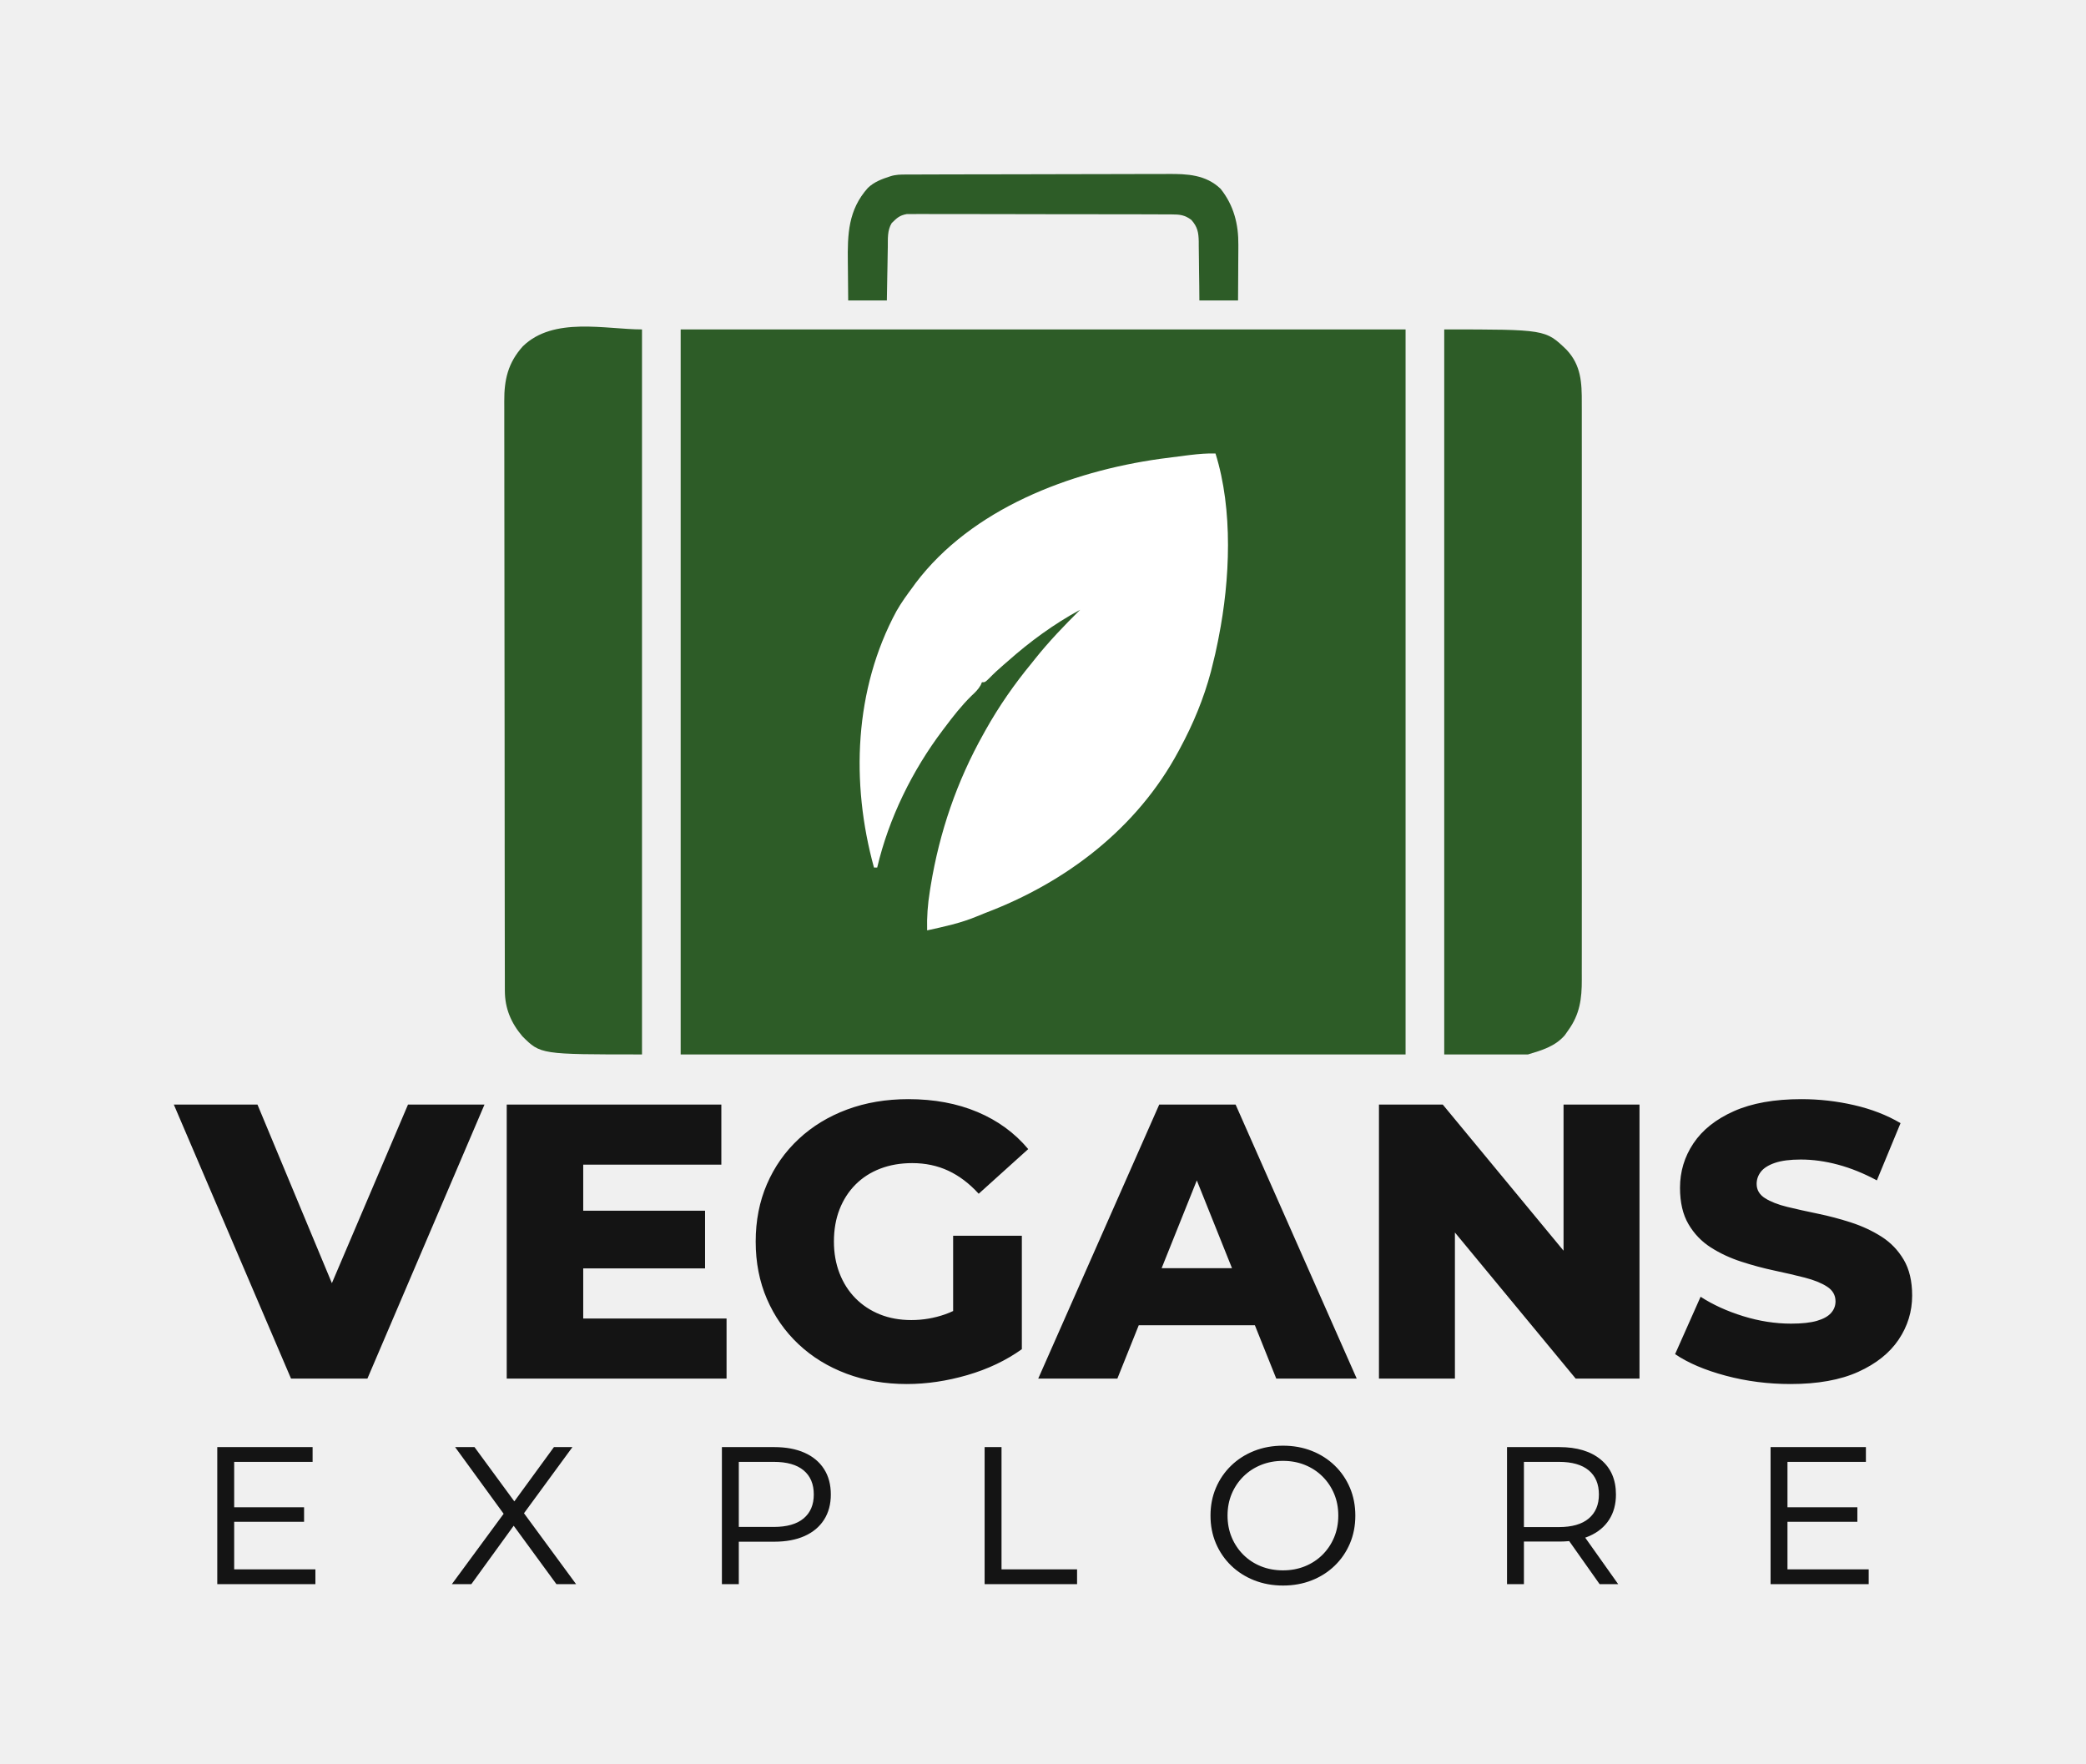
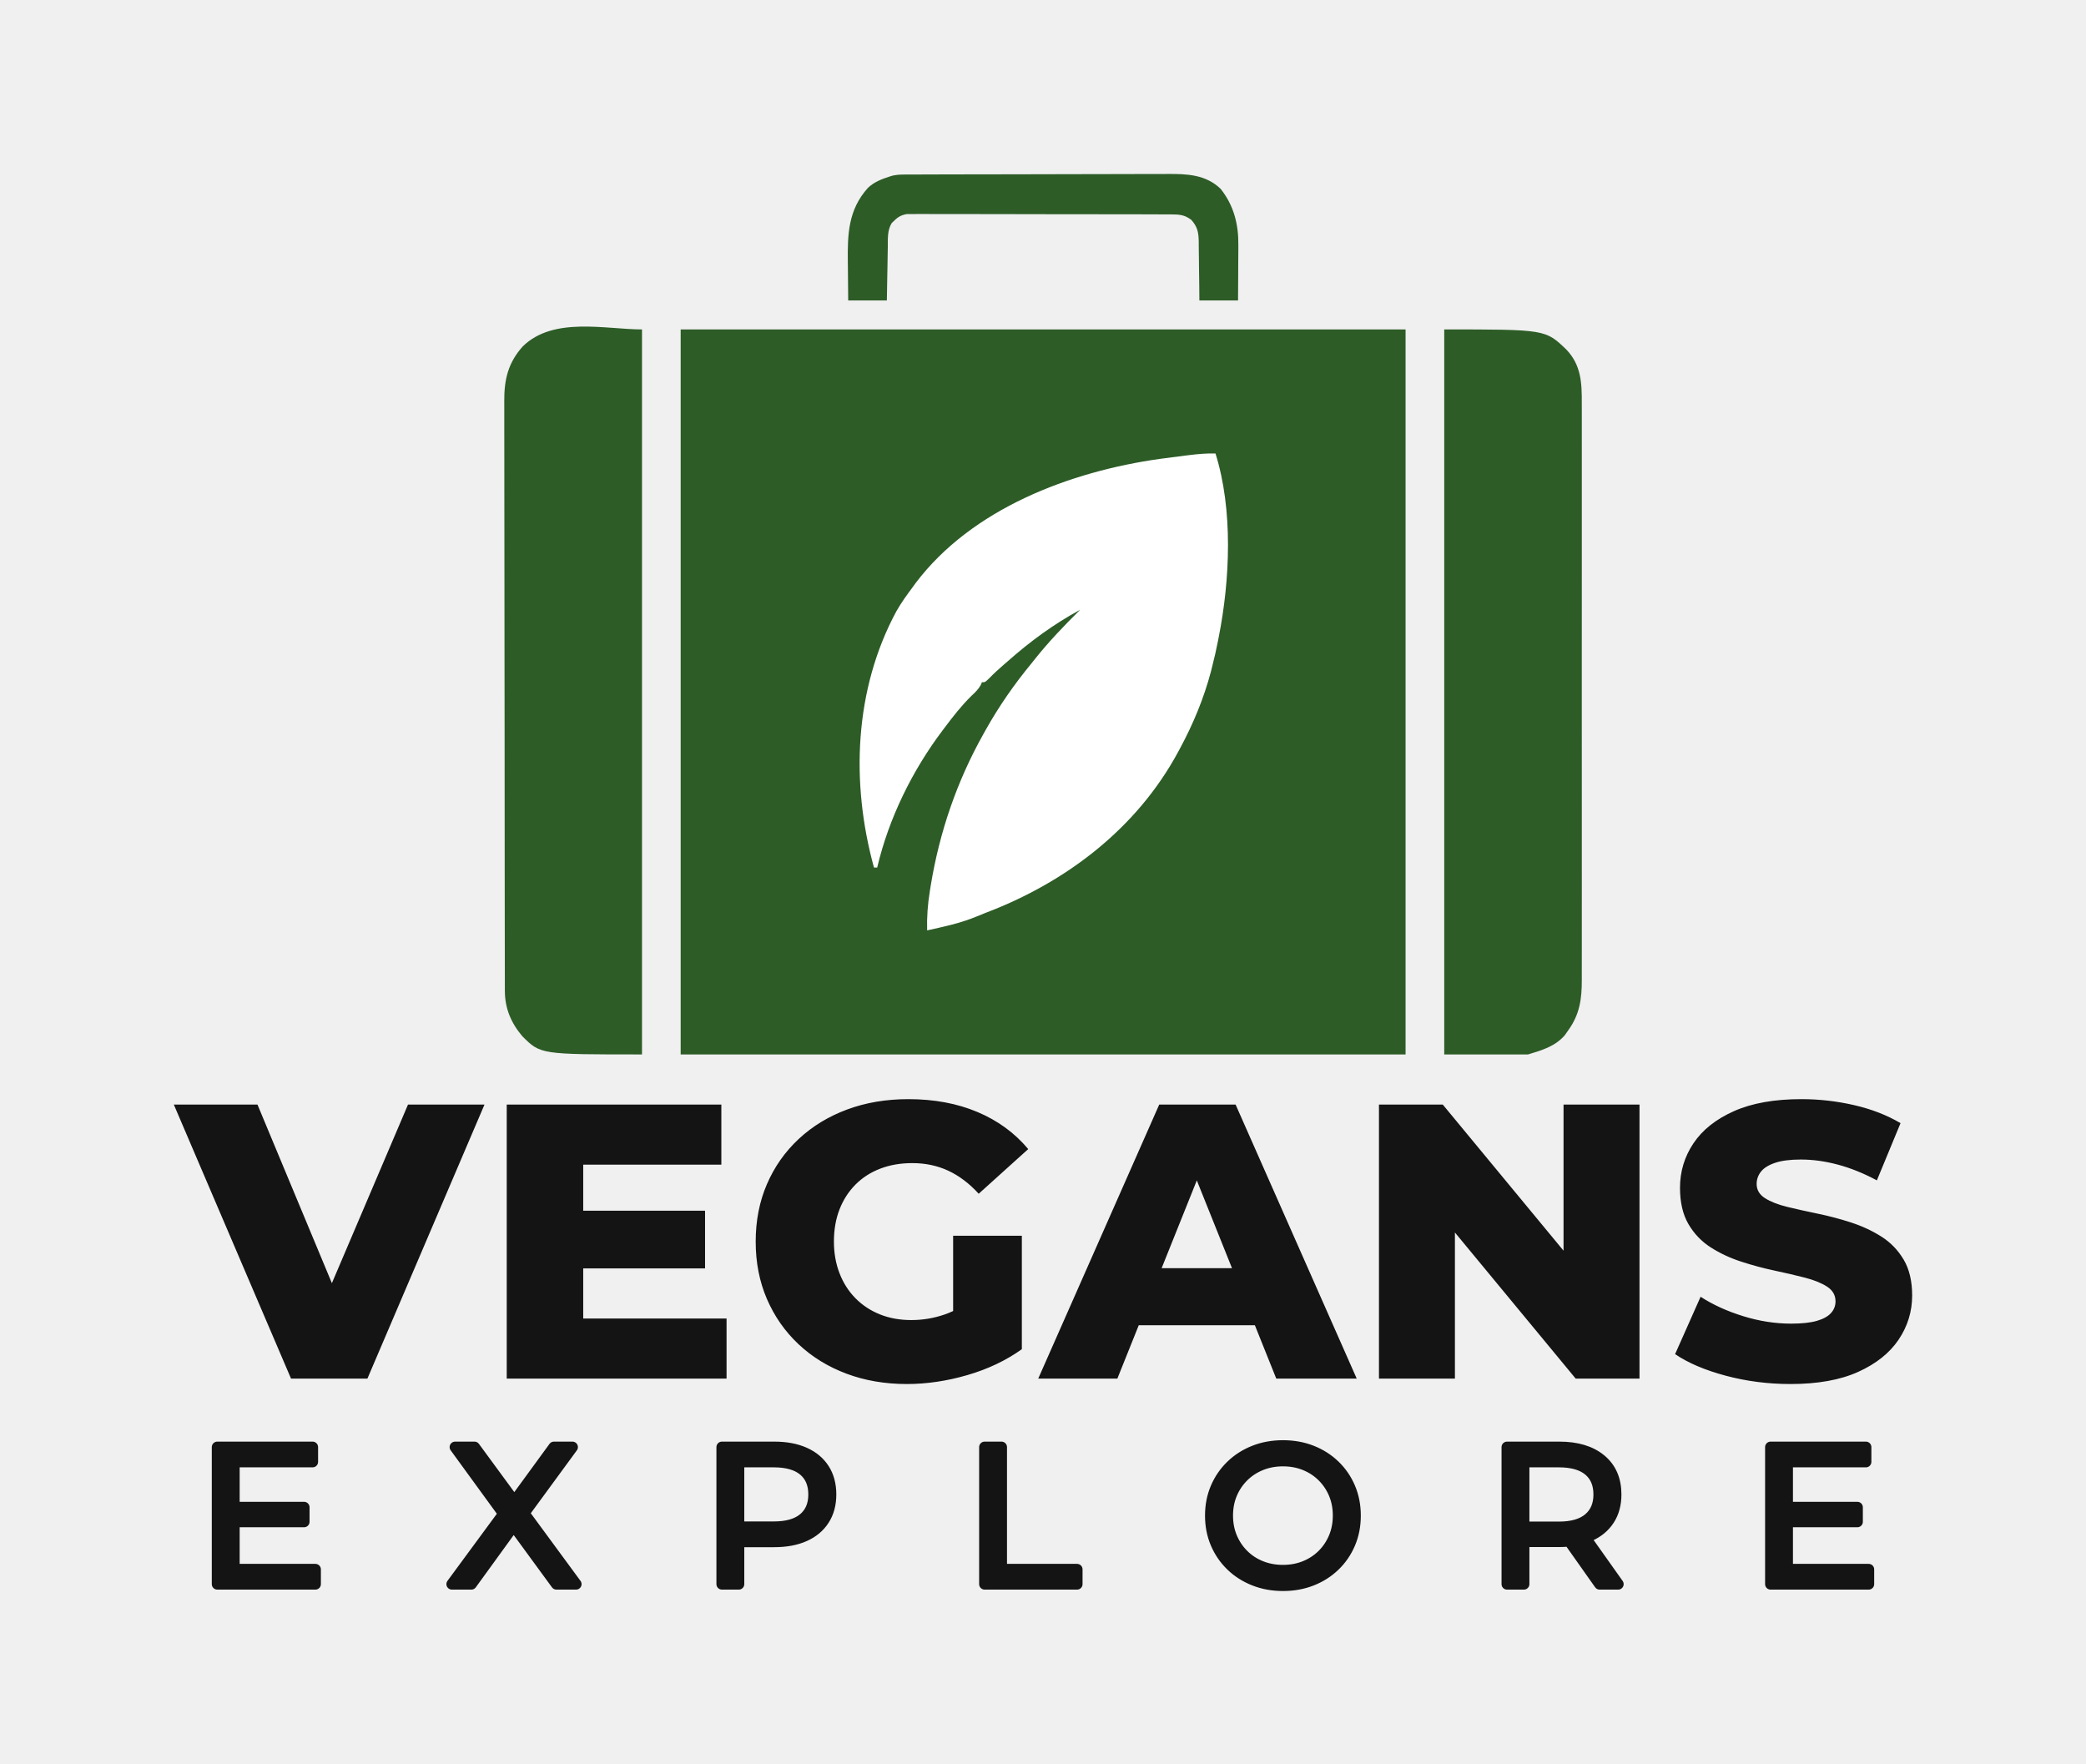
<svg xmlns="http://www.w3.org/2000/svg" viewBox="-444.0 -444.0 5328.4 4504.6" role="img" aria-label="Vegans Explore">
  <g transform="translate(325.94,-203.93) scale(2.53111)">
    <path fill="#2D5C27" d="M 382.73 237.594 C 624.145 237.594 865.562 237.594 1114.297 237.594 C 1114.297 479.031 1114.297 720.469 1114.297 969.223 C 872.879 969.223 631.461 969.223 382.73 969.223 C 382.73 727.785 382.73 486.348 382.73 237.594 Z M 382.73 237.594 " />
    <path fill="#FFFFFF" d="M 922.465 362.785 C 940.336 419.625 937.164 490.367 925.715 548.129 C 925.578 548.855 925.578 548.855 924.871 552.52 C 923.242 560.887 921.328 569.137 919.211 577.395 C 918.98 578.324 918.98 578.324 917.816 583.023 C 910.66 609.945 899.93 635.836 886.699 660.312 C 886.18 661.289 885.66 662.262 885.125 663.262 C 843.398 740.984 771.801 795.547 690.281 826.41 C 687.23 827.586 684.207 828.836 681.191 830.102 C 665.164 836.762 648.359 840.309 631.461 844.035 C 631.098 830.527 632.039 817.73 634.207 804.402 C 634.492 802.582 634.785 800.762 635.082 798.887 C 643.965 744.707 661.473 693.602 688.363 645.68 C 689.016 644.504 689.672 643.32 690.348 642.109 C 703.848 617.977 719.516 595.449 737.133 574.145 C 738.203 572.793 739.273 571.441 740.379 570.047 C 754.387 552.488 769.949 536.281 785.902 520.492 C 759.504 534.766 735.148 552.609 712.746 572.52 C 711.484 573.605 710.219 574.688 708.918 575.809 C 703.816 580.191 698.938 584.66 694.254 589.488 C 689.988 593.652 689.988 593.652 686.734 593.652 C 686.348 594.582 685.961 595.508 685.562 596.461 C 683.047 600.938 680.016 603.758 676.27 607.27 C 666.227 617.129 657.773 627.934 649.344 639.176 C 648.656 640.082 647.969 640.988 647.262 641.922 C 616.5 682.598 592.746 730.934 581.066 780.625 C 579.992 780.625 578.918 780.625 577.812 780.625 C 554.219 695.027 557.879 600.84 600.445 521.953 C 605.285 513.438 610.977 505.574 616.832 497.73 C 617.77 496.426 618.707 495.121 619.676 493.777 C 676.496 418.434 775.621 381.004 866.348 368.215 C 874.852 367.066 883.363 365.969 891.879 364.918 C 893.609 364.703 895.34 364.488 897.121 364.27 C 905.633 363.266 913.895 362.527 922.465 362.785 Z M 922.465 362.785 " />
    <path fill="#2D5C27" d="M 1153.312 237.594 C 1255.441 237.594 1255.441 237.594 1276.664 258.02 C 1291.52 273.734 1292.215 291.375 1292.117 311.906 C 1292.121 314.504 1292.129 317.098 1292.141 319.695 C 1292.16 326.805 1292.148 333.914 1292.137 341.023 C 1292.125 348.699 1292.141 356.379 1292.156 364.055 C 1292.176 379.086 1292.172 394.117 1292.156 409.148 C 1292.148 421.363 1292.145 433.578 1292.148 445.797 C 1292.152 447.539 1292.152 449.277 1292.152 451.07 C 1292.156 454.605 1292.156 458.137 1292.156 461.672 C 1292.172 494.805 1292.156 527.938 1292.129 561.07 C 1292.109 589.488 1292.109 617.906 1292.133 646.324 C 1292.16 679.336 1292.168 712.348 1292.156 745.359 C 1292.152 748.883 1292.152 752.402 1292.148 755.926 C 1292.148 757.656 1292.148 759.391 1292.148 761.176 C 1292.145 773.375 1292.152 785.574 1292.164 797.773 C 1292.176 812.645 1292.172 827.516 1292.148 842.391 C 1292.133 849.977 1292.129 857.559 1292.145 865.145 C 1292.16 872.094 1292.152 879.043 1292.125 885.992 C 1292.121 888.5 1292.121 891.008 1292.137 893.52 C 1292.219 913.109 1290.125 928.695 1278.492 944.836 C 1277.32 946.512 1276.145 948.188 1274.934 949.918 C 1265.09 961.211 1251.82 965.031 1237.852 969.223 C 1209.953 969.223 1182.055 969.223 1153.312 969.223 C 1153.312 727.785 1153.312 486.348 1153.312 237.594 Z M 1153.312 237.594 " />
    <path fill="#2D5C27" d="M 343.711 237.594 C 343.711 479.031 343.711 720.469 343.711 969.223 C 241.32 969.223 241.32 969.223 222.977 950.914 C 211.52 937.398 205.336 922.723 205.309 905.02 C 205.305 903.957 205.301 902.895 205.297 901.801 C 205.285 898.23 205.285 894.656 205.289 891.086 C 205.285 888.504 205.277 885.922 205.27 883.34 C 205.254 876.234 205.25 869.129 205.242 862.02 C 205.238 854.363 205.223 846.703 205.207 839.043 C 205.176 820.539 205.16 802.035 205.145 783.527 C 205.137 774.816 205.129 766.102 205.121 757.387 C 205.094 728.422 205.07 699.453 205.059 670.488 C 205.055 662.969 205.051 655.449 205.047 647.934 C 205.047 646.066 205.047 644.195 205.043 642.273 C 205.031 612.004 204.992 581.738 204.938 551.473 C 204.883 520.398 204.855 489.324 204.852 458.254 C 204.848 440.805 204.832 423.359 204.793 405.91 C 204.754 391.055 204.742 376.195 204.758 361.336 C 204.766 353.758 204.762 346.18 204.73 338.598 C 204.703 331.652 204.703 324.707 204.73 317.762 C 204.734 315.258 204.727 312.754 204.707 310.246 C 204.547 288.34 208.48 271.293 223.41 254.664 C 254.426 224.324 307.219 237.594 343.711 237.594 Z M 343.711 237.594 " />
    <path fill="#2D5C27" d="M 610.832 81.273 C 612.051 81.266 613.273 81.262 614.527 81.258 C 618.629 81.238 622.727 81.23 626.824 81.227 C 629.762 81.215 632.695 81.203 635.629 81.191 C 645.281 81.16 654.934 81.141 664.586 81.125 C 667.91 81.121 671.234 81.113 674.559 81.105 C 690.184 81.074 705.809 81.051 721.434 81.039 C 739.457 81.023 757.477 80.98 775.496 80.914 C 789.434 80.863 803.367 80.84 817.305 80.836 C 825.625 80.832 833.945 80.816 842.262 80.777 C 850.098 80.738 857.934 80.73 865.77 80.746 C 868.633 80.75 871.5 80.738 874.367 80.715 C 893.941 80.57 912.605 81.363 927.582 95.633 C 940.945 112.352 945.77 131.488 945.539 152.441 C 945.535 154.047 945.531 155.652 945.527 157.305 C 945.508 162.391 945.469 167.477 945.426 172.559 C 945.41 176.027 945.395 179.492 945.383 182.957 C 945.348 191.414 945.285 199.871 945.223 208.328 C 932.348 208.328 919.473 208.328 906.207 208.328 C 906.184 205.805 906.184 205.805 906.078 193.023 C 906.016 188.117 905.941 183.207 905.867 178.301 C 905.824 174.898 905.789 171.496 905.766 168.094 C 905.73 163.191 905.656 158.293 905.57 153.395 C 905.57 152.637 905.57 152.637 905.566 148.805 C 905.359 139.719 904.371 134.09 898.078 127.035 C 891.41 122.062 886.469 121.543 878.234 121.52 C 877.074 121.508 875.914 121.5 874.715 121.488 C 870.832 121.461 866.949 121.469 863.066 121.477 C 860.277 121.465 857.488 121.449 854.699 121.434 C 847.133 121.398 839.566 121.395 831.996 121.395 C 825.68 121.395 819.359 121.383 813.043 121.371 C 798.133 121.34 783.227 121.332 768.32 121.344 C 752.945 121.355 737.57 121.32 722.191 121.258 C 708.988 121.207 695.781 121.191 682.578 121.195 C 674.691 121.199 666.805 121.191 658.922 121.152 C 651.504 121.113 644.094 121.117 636.676 121.152 C 633.957 121.156 631.234 121.148 628.52 121.125 C 624.801 121.094 621.086 121.113 617.367 121.148 C 615.293 121.148 613.215 121.145 611.07 121.145 C 603.641 122.484 601.02 125.02 595.695 130.289 C 591.184 137.625 591.879 146.137 591.773 154.504 C 591.742 156.043 591.707 157.586 591.676 159.172 C 591.582 164.074 591.504 168.977 591.43 173.883 C 591.367 177.215 591.305 180.543 591.238 183.875 C 591.078 192.027 590.953 200.176 590.82 208.328 C 577.945 208.328 565.07 208.328 551.801 208.328 C 551.691 198.758 551.594 189.191 551.535 179.621 C 551.512 176.375 551.477 173.129 551.434 169.879 C 551.074 141.484 551.746 116.961 571.719 94.723 C 578.188 88.602 585.711 85.859 594.07 83.141 C 599.773 81.238 604.902 81.273 610.832 81.273 Z M 610.832 81.273 " />
  </g>
  <path fill="#141414" transform="translate(14.03,3077.32)" d="M285.379 0.0 -14.035 -700.0H199.624L452.105 -94.105H325.931L584.171 -700.0H779.554L480.451 0.0Z M836.344 0.0V-700.0H1384.552V-546.515H1031.726V-153.485H1397.863V0.0ZM1017.898 -281.482V-428.829H1342.932V-281.482Z M1858.31 13.828Q1774.552 13.828 1703.983 -12.672Q1633.414 -39.172 1581.534 -88.017Q1529.655 -136.862 1500.965 -203.396Q1472.275 -269.931 1472.275 -350.0Q1472.275 -430.069 1500.965 -496.604Q1529.655 -563.138 1582.034 -611.983Q1634.414 -660.828 1705.672 -687.328Q1776.931 -713.828 1862.379 -713.828Q1960.794 -713.828 2038.725 -681.0Q2116.656 -648.172 2168.415 -586.275L2041.93 -472.205Q2006.137 -511.446 1964.379 -530.946Q1922.621 -550.446 1872.207 -550.446Q1827.311 -550.446 1790.381 -536.274Q1753.45 -522.102 1727.105 -495.533Q1700.761 -468.964 1686.434 -432.31Q1672.106 -395.655 1672.106 -350.0Q1672.106 -306.035 1686.434 -269.035Q1700.761 -232.036 1727.105 -205.312Q1753.45 -178.588 1789.536 -164.071Q1825.621 -149.554 1869.828 -149.554Q1914.172 -149.554 1955.896 -164.14Q1997.62 -178.726 2040.93 -213.898L2152.139 -75.172Q2091.552 -31.862 2012.966 -9.017Q1934.379 13.828 1858.31 13.828ZM2152.139 -75.172 1976.619 -100.517V-364.966H2152.139Z M2193.965 0.0 2503.068 -700.0H2698.14L3007.554 0.0H2802.033L2560.207 -603.206H2637.932L2396.106 0.0ZM2362.932 -136.275 2413.932 -282.07H2755.793L2807.104 -136.275Z M3064.344 0.0V-700.0H3227.312L3612.792 -233.659H3535.825V-700.0H3729.829V0.0H3566.86L3181.38 -466.341H3258.347V0.0Z M4115.517 13.828Q4029.69 13.828 3950.172 -7.414Q3870.655 -28.655 3820.758 -62.517L3885.897 -209.071Q3933.104 -178.519 3994.759 -159.467Q4056.414 -140.416 4116.897 -140.416Q4158.344 -140.416 4182.965 -147.553Q4207.585 -154.691 4219.068 -167.536Q4230.55 -180.38 4230.55 -197.345Q4230.55 -221.0 4208.929 -234.948Q4187.309 -248.896 4152.033 -257.948Q4116.757 -266.999 4074.516 -275.965Q4032.275 -284.93 3989.689 -298.775Q3947.102 -312.62 3911.827 -335.154Q3876.551 -357.689 3854.93 -394.568Q3833.31 -431.448 3833.31 -487.448Q3833.31 -549.655 3867.637 -600.983Q3901.965 -652.31 3970.896 -683.069Q4039.828 -713.828 4143.483 -713.828Q4211.69 -713.828 4278.208 -698.517Q4344.725 -683.207 4396.622 -652.517L4336.173 -506.343Q4286.035 -533.274 4237.069 -546.429Q4188.104 -559.584 4141.794 -559.584Q4100.967 -559.584 4076.002 -551.102Q4051.036 -542.619 4040.054 -528.585Q4029.071 -514.551 4029.071 -497.275Q4029.071 -474.31 4050.692 -460.707Q4072.313 -447.104 4107.588 -438.552Q4142.864 -430.001 4185.45 -421.225Q4228.036 -412.449 4270.278 -398.759Q4312.519 -385.07 4347.795 -362.69Q4383.071 -340.311 4404.691 -303.777Q4426.312 -267.242 4426.312 -212.242Q4426.312 -151.035 4391.829 -99.707Q4357.346 -48.379 4288.604 -17.276Q4219.863 13.828 4115.517 13.828Z" />
-   <path fill="#141414" transform="translate(-54.86,3602.25)" d="M165.865 0V-350H409.36V-312.274H209.031V-37.726H416.507V0ZM205.119 -159.24V-196.26H387.565V-159.24ZM765.124 0L909.564 -196.29V-162.887L773.36 -350H822.906L934.322 -198.143L914.739 -197.79L1025.802 -350H1073.084L938.027 -165.593V-196.407L1082.378 0H1032.126L913.533 -162.093H932.41L814.876 0ZM1454.868 0V-350H1588.539Q1633.656 -350 1665.994 -335.544Q1698.331 -321.089 1715.714 -294.001Q1733.095 -266.913 1733.095 -229.002Q1733.095 -191.591 1715.714 -164.429Q1698.331 -137.268 1665.994 -122.812Q1633.656 -108.357 1588.539 -108.357H1478.715L1498.033 -128.734V0ZM1498.033 -124.794L1478.715 -146.083H1587.422Q1637.632 -146.083 1663.605 -167.835Q1689.577 -189.587 1689.577 -229.002Q1689.577 -268.917 1663.605 -290.596Q1637.632 -312.274 1587.422 -312.274H1478.715L1498.033 -333.562ZM2125.945 0V-350H2169.11V-37.726H2362.086V0ZM2888.146 3.617Q2848.311 3.617 2814.426 -9.809Q2780.541 -23.236 2755.585 -47.412Q2730.629 -71.589 2716.776 -104.031Q2702.924 -136.474 2702.924 -175Q2702.924 -213.526 2716.776 -245.969Q2730.629 -278.411 2755.63 -302.639Q2780.63 -326.866 2814.394 -340.241Q2848.157 -353.617 2888.069 -353.617Q2927.98 -353.617 2961.642 -340.304Q2995.305 -326.991 3020.23 -302.878Q3045.155 -278.764 3059.008 -246.2Q3072.861 -213.635 3072.861 -174.965Q3072.861 -136.294 3059.008 -103.765Q3045.155 -71.236 3020.23 -47.122Q2995.305 -23.009 2961.642 -9.696Q2927.98 3.617 2888.146 3.617ZM2888.069 -35.167Q2918.424 -35.167 2944.157 -45.603Q2969.891 -56.038 2988.984 -75.031Q3008.077 -94.024 3018.71 -119.441Q3029.343 -144.858 3029.343 -175.107Q3029.343 -205.355 3018.749 -230.635Q3008.156 -255.915 2989.046 -274.928Q2969.937 -293.94 2944.18 -304.386Q2918.424 -314.833 2888.069 -314.833Q2857.714 -314.833 2831.875 -304.375Q2806.037 -293.917 2786.866 -274.884Q2767.696 -255.851 2757.069 -230.543Q2746.442 -205.235 2746.442 -175.116Q2746.442 -144.998 2757.052 -119.581Q2767.663 -94.164 2786.805 -75.049Q2805.946 -55.933 2831.83 -45.55Q2857.714 -35.167 2888.069 -35.167ZM3460.342 0V-350H3594.013Q3661.336 -350 3699.953 -317.986Q3738.57 -285.972 3738.57 -229.002Q3738.57 -191.591 3721.188 -164.606Q3703.806 -137.621 3671.468 -123.165Q3639.13 -108.71 3594.013 -108.71H3484.189L3503.507 -128.734V0ZM3696.846 0L3607.11 -127H3654.187L3744.275 0ZM3503.507 -124.794L3484.189 -145.73H3592.896Q3643.106 -145.73 3669.079 -167.658Q3695.052 -189.587 3695.052 -229.002Q3695.052 -268.917 3669.079 -290.596Q3643.106 -312.274 3592.896 -312.274H3484.189L3503.507 -333.562ZM4133.554 0V-350H4377.048V-312.274H4176.719V-37.726H4384.195V0ZM4172.808 -159.24V-196.26H4355.253V-159.24Z" />
+   <path stroke="#141414" stroke-width="28" stroke-linejoin="round" fill="#141414" transform="translate(-54.86,3602.25)" d="M165.865 0V-350H409.36V-312.274H209.031V-37.726H416.507V0ZM205.119 -159.24V-196.26H387.565V-159.24ZM765.124 0L909.564 -196.29V-162.887L773.36 -350H822.906L934.322 -198.143L914.739 -197.79L1025.802 -350H1073.084L938.027 -165.593V-196.407L1082.378 0H1032.126L913.533 -162.093H932.41L814.876 0ZM1454.868 0V-350H1588.539Q1633.656 -350 1665.994 -335.544Q1698.331 -321.089 1715.714 -294.001Q1733.095 -266.913 1733.095 -229.002Q1733.095 -191.591 1715.714 -164.429Q1698.331 -137.268 1665.994 -122.812Q1633.656 -108.357 1588.539 -108.357H1478.715L1498.033 -128.734V0ZM1498.033 -124.794L1478.715 -146.083H1587.422Q1637.632 -146.083 1663.605 -167.835Q1689.577 -189.587 1689.577 -229.002Q1689.577 -268.917 1663.605 -290.596Q1637.632 -312.274 1587.422 -312.274H1478.715L1498.033 -333.562ZM2125.945 0V-350H2169.11V-37.726H2362.086V0ZM2888.146 3.617Q2848.311 3.617 2814.426 -9.809Q2780.541 -23.236 2755.585 -47.412Q2730.629 -71.589 2716.776 -104.031Q2702.924 -136.474 2702.924 -175Q2702.924 -213.526 2716.776 -245.969Q2730.629 -278.411 2755.63 -302.639Q2780.63 -326.866 2814.394 -340.241Q2848.157 -353.617 2888.069 -353.617Q2927.98 -353.617 2961.642 -340.304Q2995.305 -326.991 3020.23 -302.878Q3045.155 -278.764 3059.008 -246.2Q3072.861 -213.635 3072.861 -174.965Q3072.861 -136.294 3059.008 -103.765Q3045.155 -71.236 3020.23 -47.122Q2995.305 -23.009 2961.642 -9.696Q2927.98 3.617 2888.146 3.617ZM2888.069 -35.167Q2918.424 -35.167 2944.157 -45.603Q2969.891 -56.038 2988.984 -75.031Q3008.077 -94.024 3018.71 -119.441Q3029.343 -144.858 3029.343 -175.107Q3029.343 -205.355 3018.749 -230.635Q3008.156 -255.915 2989.046 -274.928Q2969.937 -293.94 2944.18 -304.386Q2918.424 -314.833 2888.069 -314.833Q2857.714 -314.833 2831.875 -304.375Q2806.037 -293.917 2786.866 -274.884Q2767.696 -255.851 2757.069 -230.543Q2746.442 -205.235 2746.442 -175.116Q2746.442 -144.998 2757.052 -119.581Q2767.663 -94.164 2786.805 -75.049Q2805.946 -55.933 2831.83 -45.55Q2857.714 -35.167 2888.069 -35.167ZM3460.342 0V-350H3594.013Q3661.336 -350 3699.953 -317.986Q3738.57 -285.972 3738.57 -229.002Q3738.57 -191.591 3721.188 -164.606Q3703.806 -137.621 3671.468 -123.165Q3639.13 -108.71 3594.013 -108.71H3484.189L3503.507 -128.734V0ZM3696.846 0L3607.11 -127H3654.187L3744.275 0ZM3503.507 -124.794L3484.189 -145.73H3592.896Q3643.106 -145.73 3669.079 -167.658Q3695.052 -189.587 3695.052 -229.002Q3695.052 -268.917 3669.079 -290.596Q3643.106 -312.274 3592.896 -312.274H3484.189L3503.507 -333.562ZM4133.554 0V-350H4377.048V-312.274H4176.719V-37.726H4384.195V0ZM4172.808 -159.24V-196.26H4355.253V-159.24Z" />
</svg>
